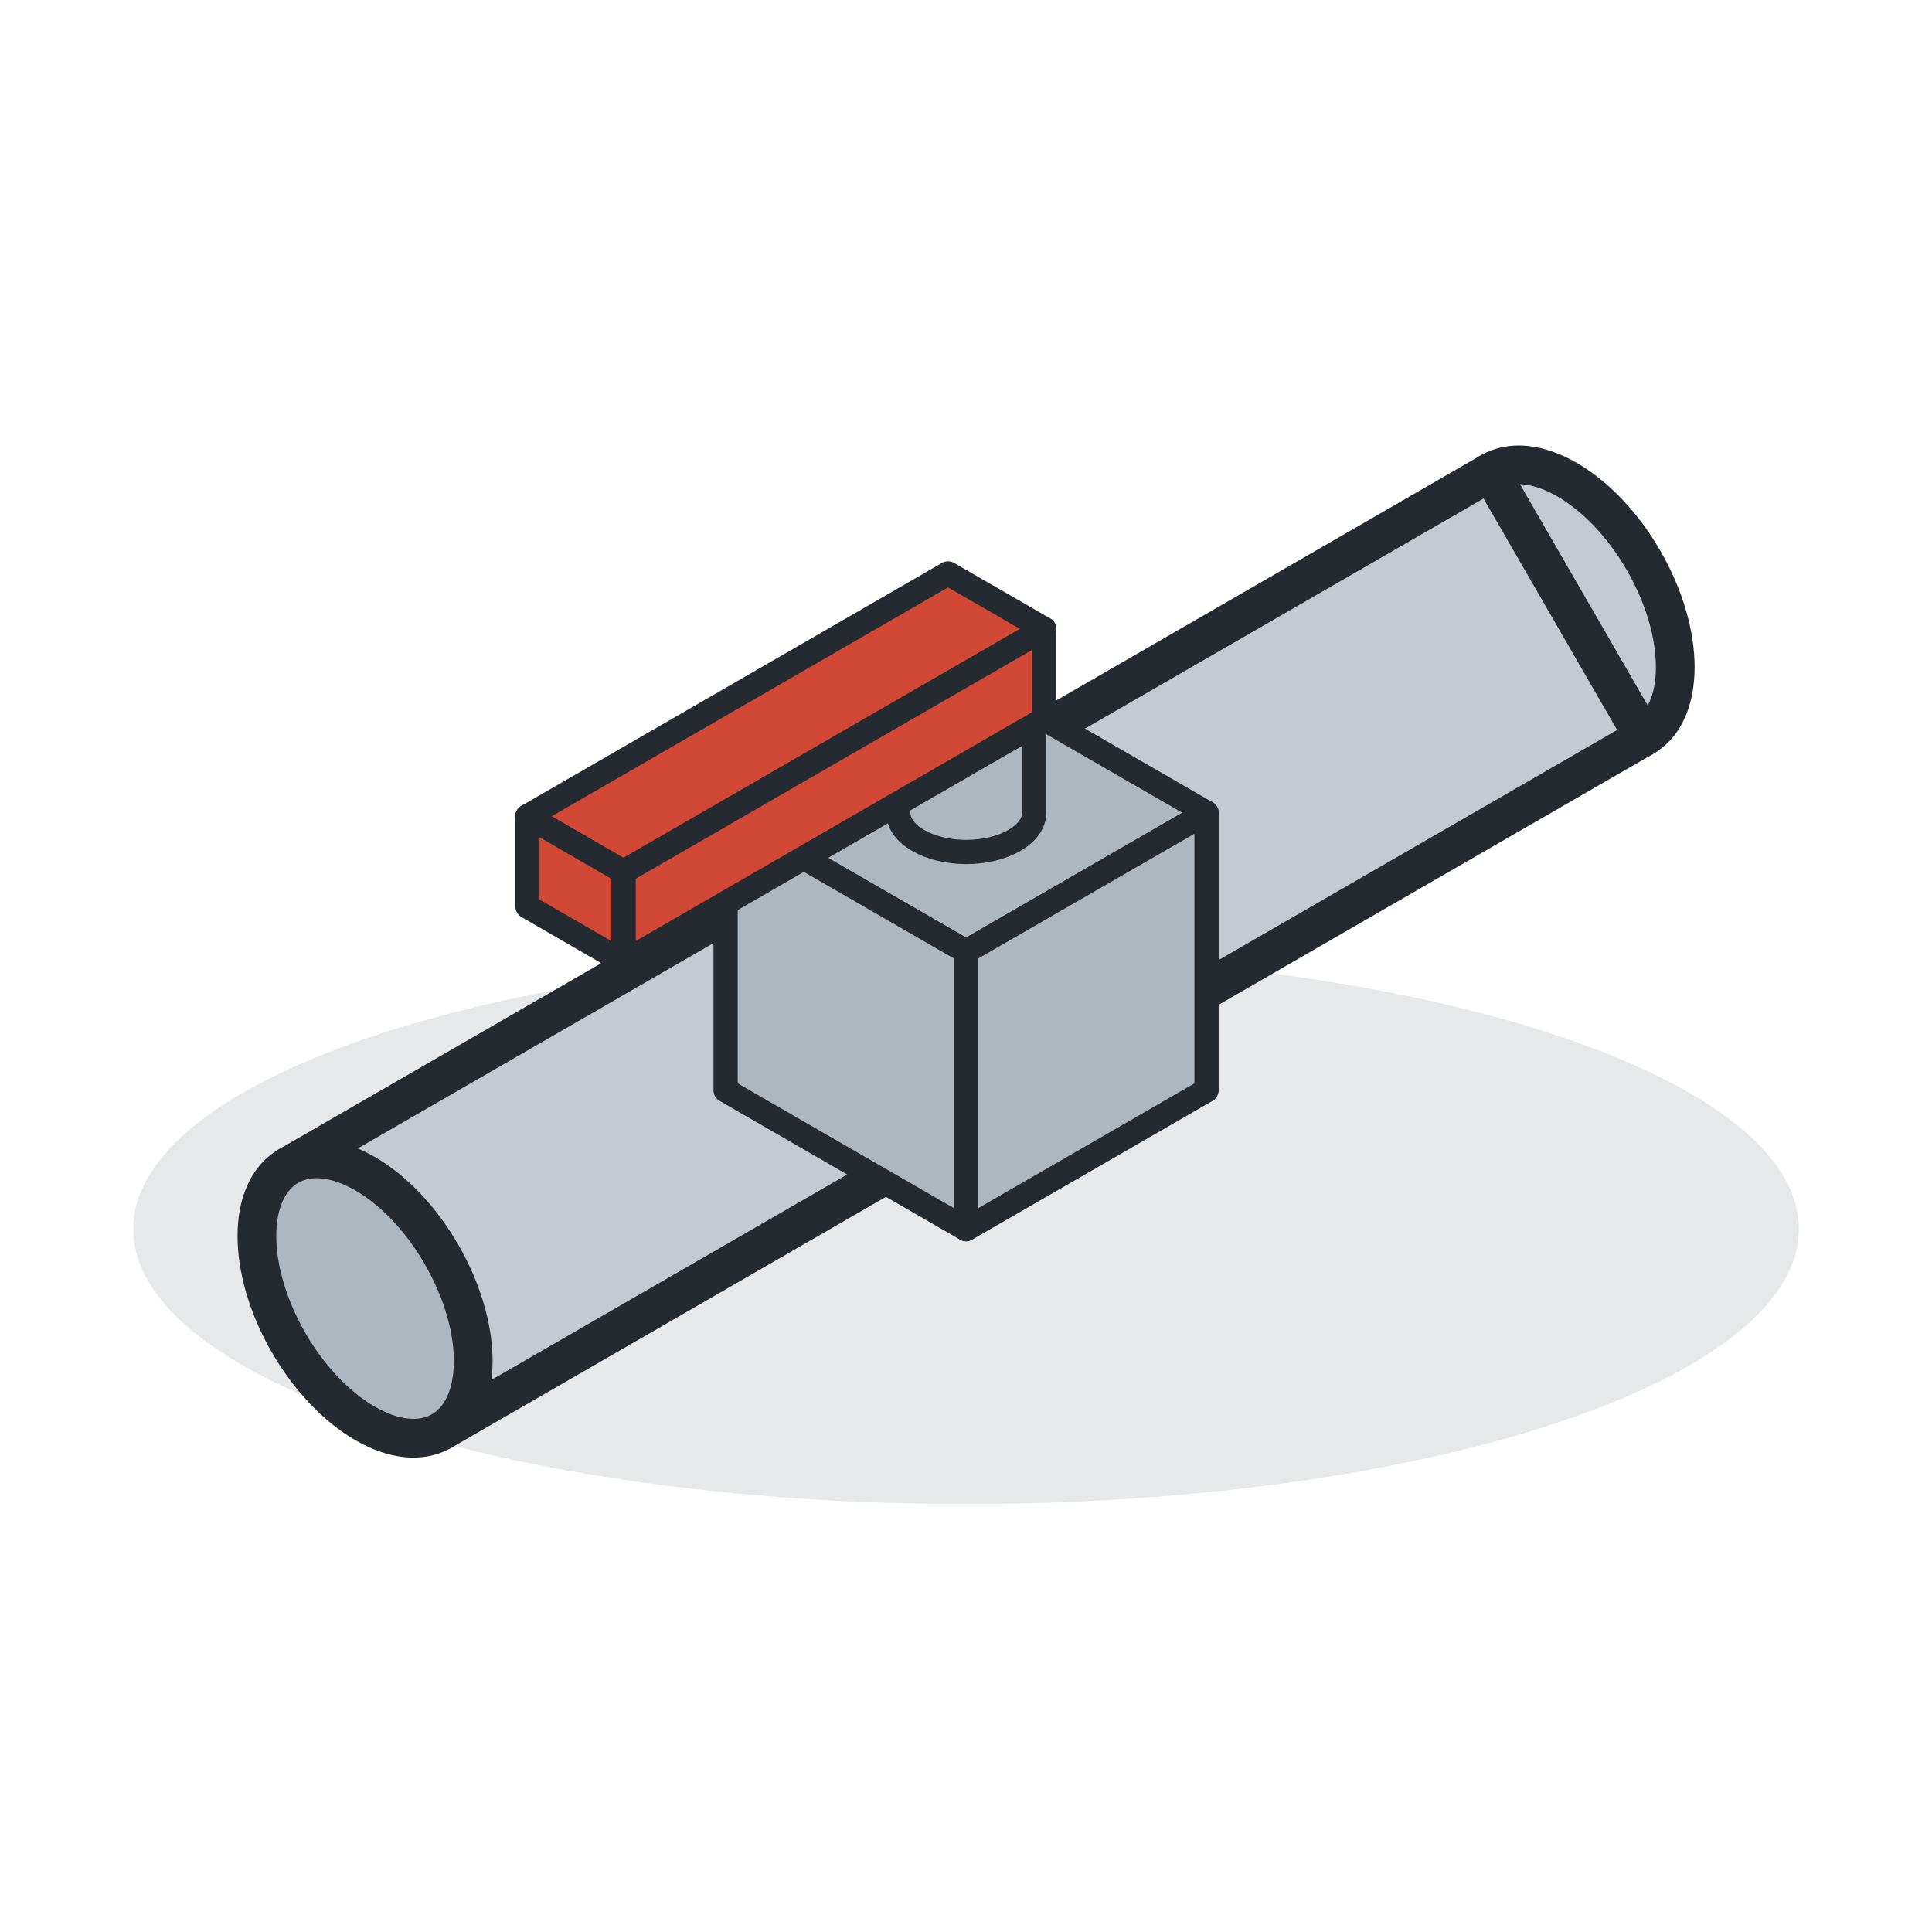
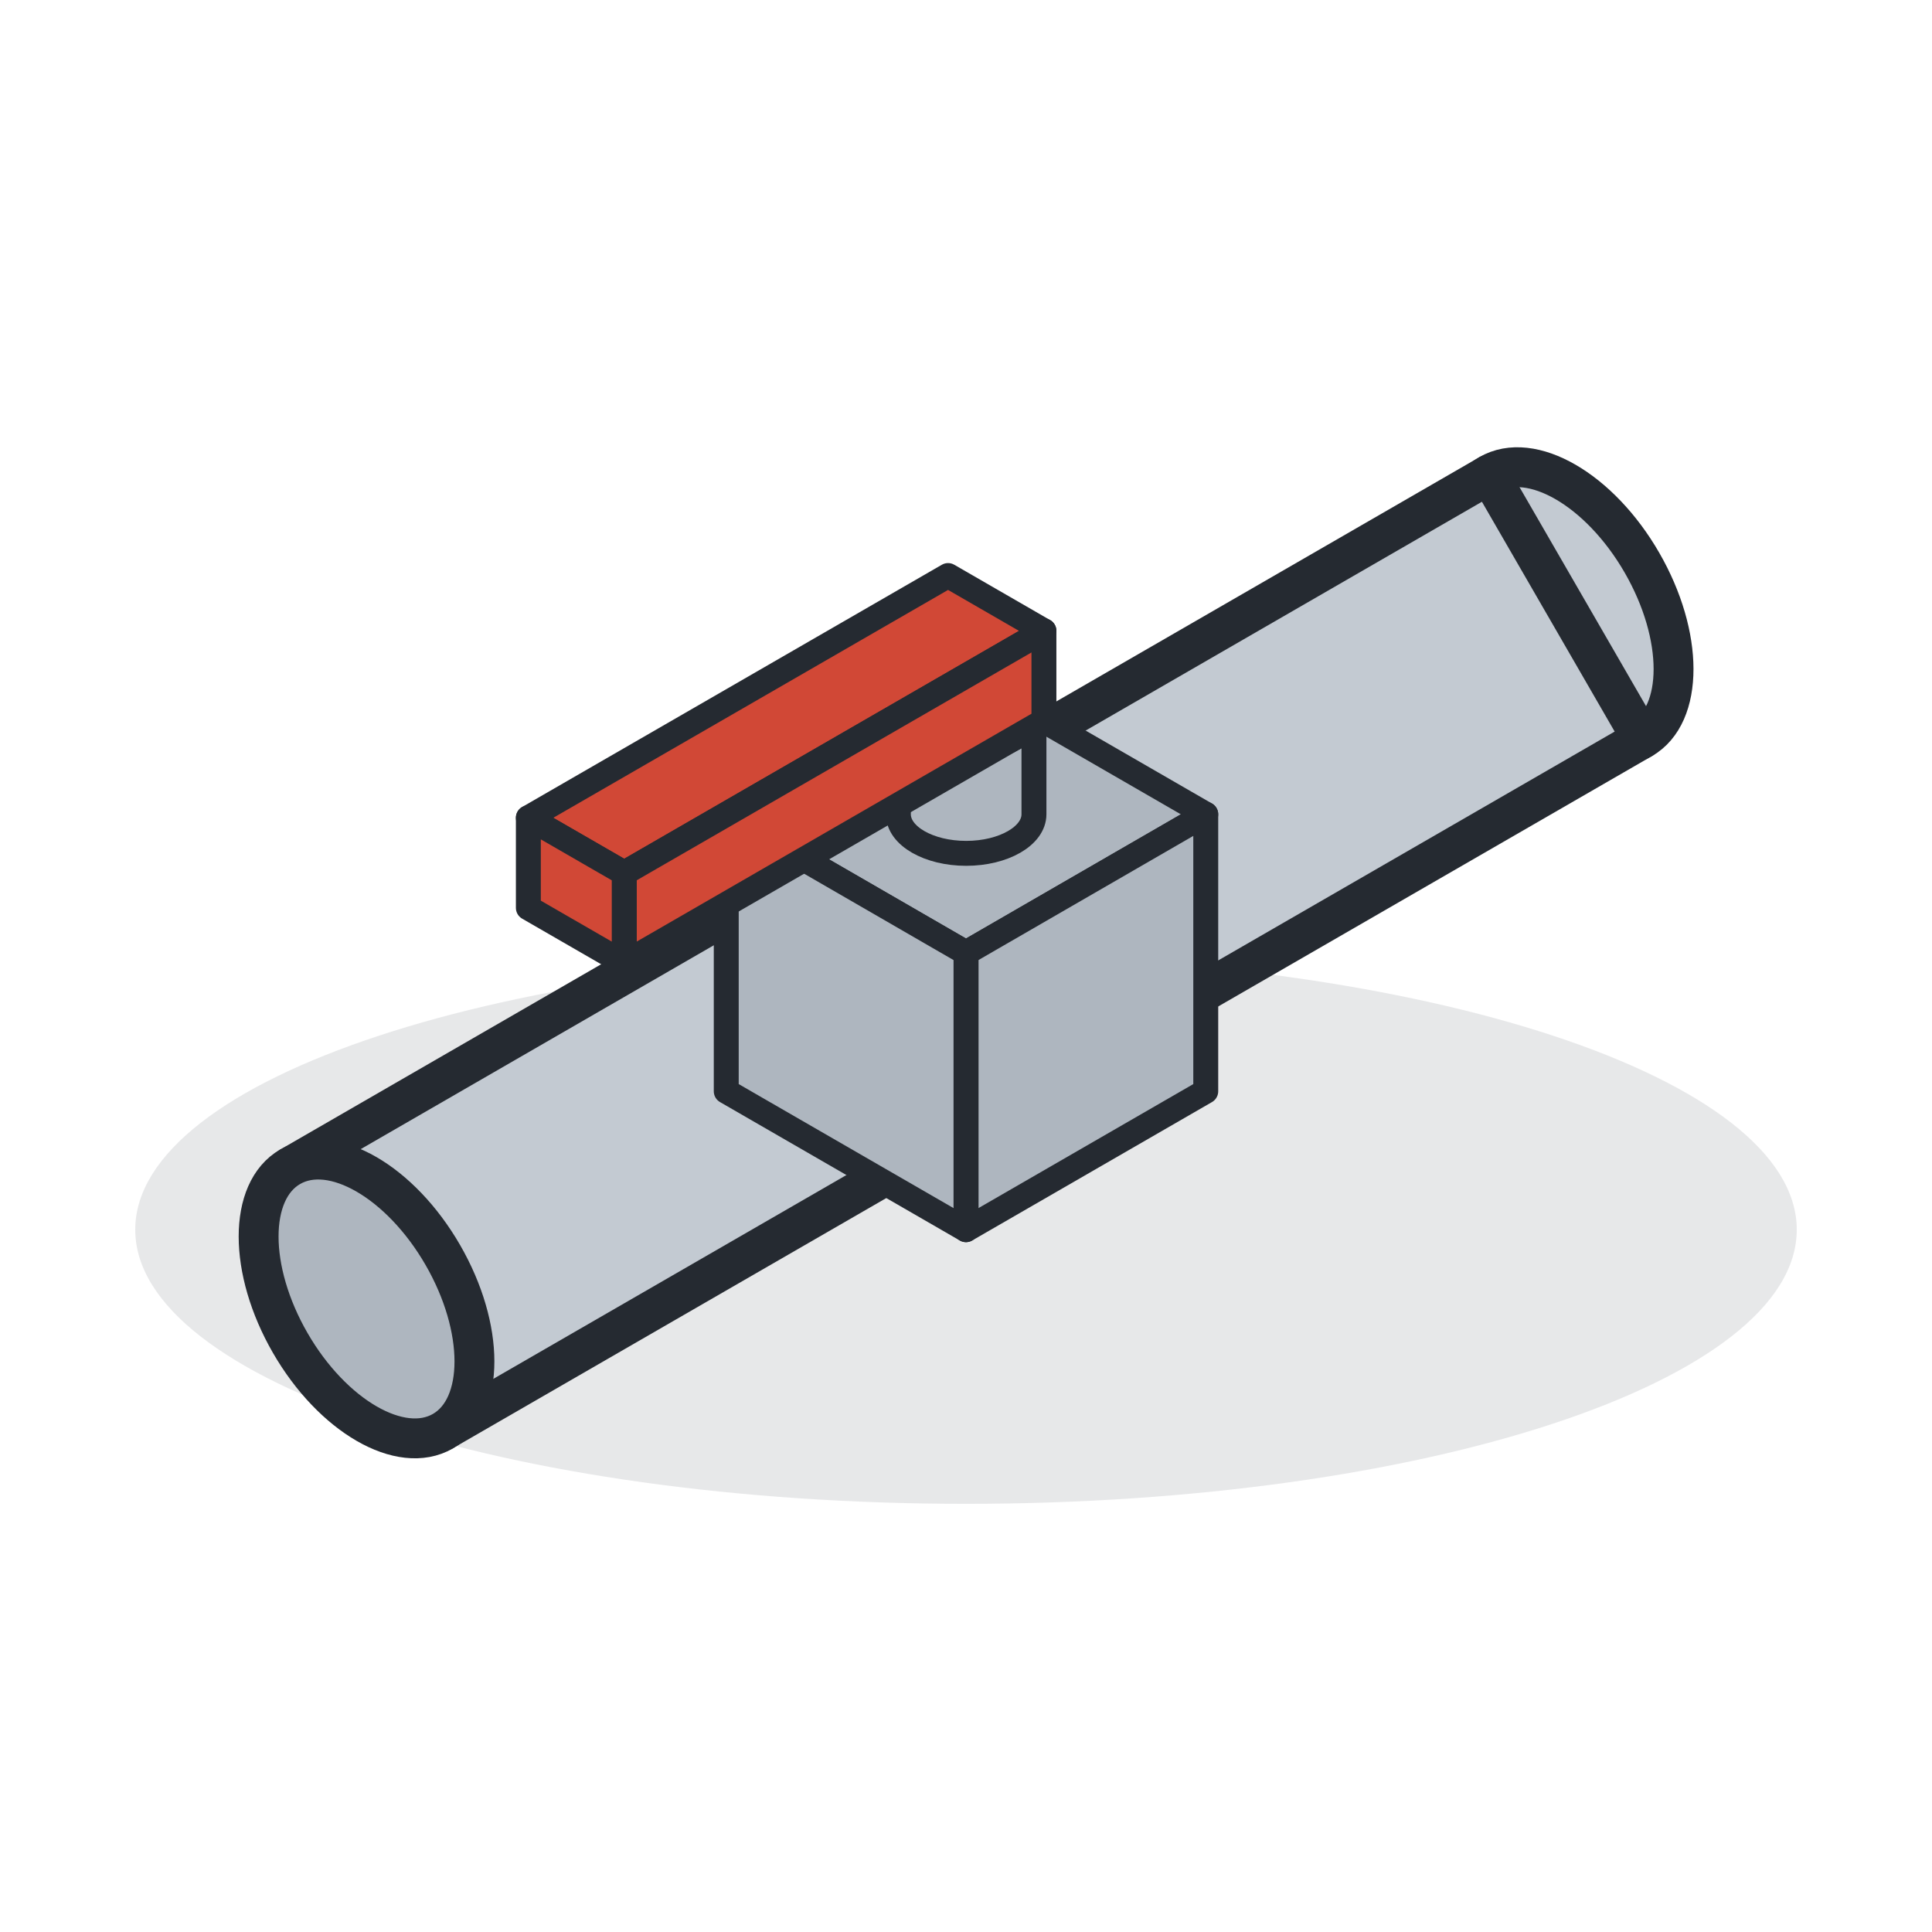
- <svg xmlns="http://www.w3.org/2000/svg" viewBox="0.14 0.22 119.71 119.71">
-   <ellipse cx="60.00" cy="76.38" rx="51.60" ry="17.03" fill="#0B1220" opacity="0.1" />
-   <ellipse cx="97.24" cy="37.68" rx="9.48" ry="5.47" fill="#C3CAD2" stroke="#252A31" stroke-width="2.4" transform="rotate(60 97.24 37.68)" />
-   <polygon points="92.50,29.47 18.02,72.47 27.50,88.89 101.98,45.89" fill="#C3CAD2" stroke="#252A31" stroke-width="2.4" stroke-linejoin="round" />
-   <ellipse cx="22.76" cy="80.68" rx="9.48" ry="5.47" fill="#AEB6BF" stroke="#252A31" stroke-width="2.4" transform="rotate(60 22.76 80.68)" />
-   <polygon points="60.00,41.98 74.90,50.58 60.00,59.18 45.10,50.58" fill="#AEB6BF" stroke="#252A31" stroke-width="1.5" stroke-linejoin="round" />
-   <polygon points="74.90,67.78 60.00,76.38 60.00,59.18 74.90,50.58" fill="#AEB6BF" stroke="#252A31" stroke-width="1.5" stroke-linejoin="round" />
-   <polygon points="45.10,67.78 60.00,76.38 60.00,59.18 45.10,50.58" fill="#AEB6BF" stroke="#252A31" stroke-width="1.5" stroke-linejoin="round" />
-   <path d="M 55.80 44.13 L 55.80 50.58 A 4.21 2.43 0 0 0 64.22 50.58 L 64.22 44.13 A 4.21 2.43 0 0 1 55.80 44.13 Z" fill="#AEB6BF" stroke="#252A31" stroke-width="1.5" stroke-linejoin="round" />
-   <ellipse cx="60.00" cy="44.13" rx="4.21" ry="2.43" fill="#AEB6BF" stroke="#252A31" stroke-width="1.5" />
-   <polygon points="58.88,35.75 64.84,39.19 38.77,54.24 32.82,50.80" fill="#D14836" stroke="#252A31" stroke-width="1.5" stroke-linejoin="round" />
-   <polygon points="64.84,44.78 38.77,59.83 38.77,54.24 64.84,39.19" fill="#D14836" stroke="#252A31" stroke-width="1.5" stroke-linejoin="round" />
-   <polygon points="32.82,56.39 38.77,59.83 38.77,54.24 32.82,50.80" fill="#D14836" stroke="#252A31" stroke-width="1.5" stroke-linejoin="round" />
+ <svg xmlns="http://www.w3.org/2000/svg" viewBox="-83.40 -46.93 116.28 116.28">
+   <ellipse cx="-25.26" cy="27.08" rx="50.00" ry="16.50" fill="#0B1220" opacity="0.1" />
+   <ellipse cx="10.83" cy="-10.42" rx="9.19" ry="5.30" fill="#C3CAD2" stroke="#252A31" stroke-width="2.4" transform="rotate(60 10.83 -10.42)" />
+   <polygon points="6.23,-18.37 -65.94,23.30 -56.75,39.20 15.42,-2.46" fill="#C3CAD2" stroke="#252A31" stroke-width="2.4" stroke-linejoin="round" />
+   <ellipse cx="-61.34" cy="31.25" rx="9.19" ry="5.30" fill="#AEB6BF" stroke="#252A31" stroke-width="2.4" transform="rotate(60 -61.34 31.25)" />
+   <polygon points="-25.26,-6.25 -10.83,2.08 -25.26,10.42 -39.69,2.08" fill="#AEB6BF" stroke="#252A31" stroke-width="1.5" stroke-linejoin="round" />
+   <polygon points="-10.83,18.75 -25.26,27.08 -25.26,10.42 -10.83,2.08" fill="#AEB6BF" stroke="#252A31" stroke-width="1.5" stroke-linejoin="round" />
+   <polygon points="-39.69,18.75 -25.26,27.08 -25.26,10.42 -39.69,2.08" fill="#AEB6BF" stroke="#252A31" stroke-width="1.5" stroke-linejoin="round" />
+   <path d="M -29.33 -4.17 L -29.33 2.08 A 4.08 2.35 0 0 0 -21.17 2.08 L -21.17 -4.17 A 4.08 2.35 0 0 1 -29.33 -4.17 Z" fill="#AEB6BF" stroke="#252A31" stroke-width="1.5" stroke-linejoin="round" />
+   <ellipse cx="-25.26" cy="-4.17" rx="4.08" ry="2.36" fill="#AEB6BF" stroke="#252A31" stroke-width="1.5" />
+   <polygon points="-26.34,-12.29 -20.57,-8.96 -45.83,5.62 -51.60,2.29" fill="#D14836" stroke="#252A31" stroke-width="1.5" stroke-linejoin="round" />
+   <polygon points="-20.57,-3.54 -45.83,11.04 -45.83,5.62 -20.57,-8.96" fill="#D14836" stroke="#252A31" stroke-width="1.5" stroke-linejoin="round" />
+   <polygon points="-51.60,7.71 -45.83,11.04 -45.83,5.62 -51.60,2.29" fill="#D14836" stroke="#252A31" stroke-width="1.5" stroke-linejoin="round" />
</svg>
